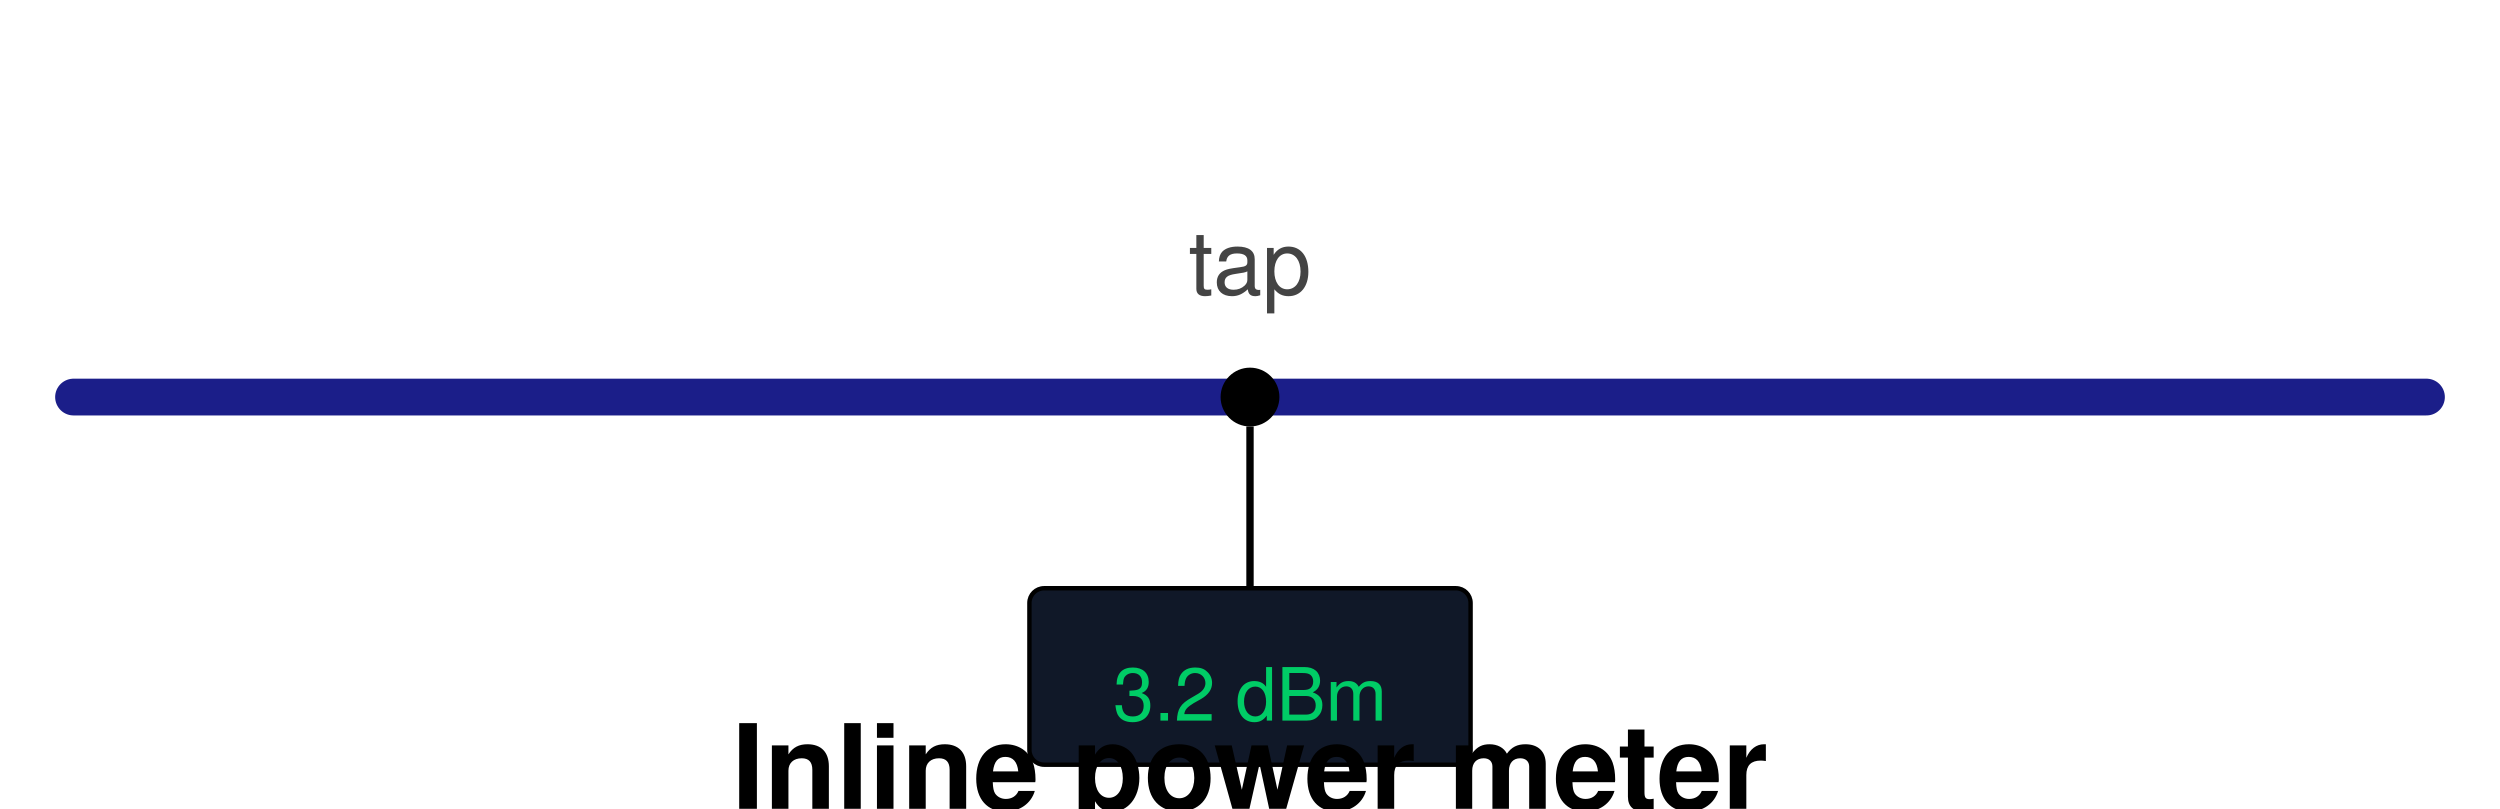
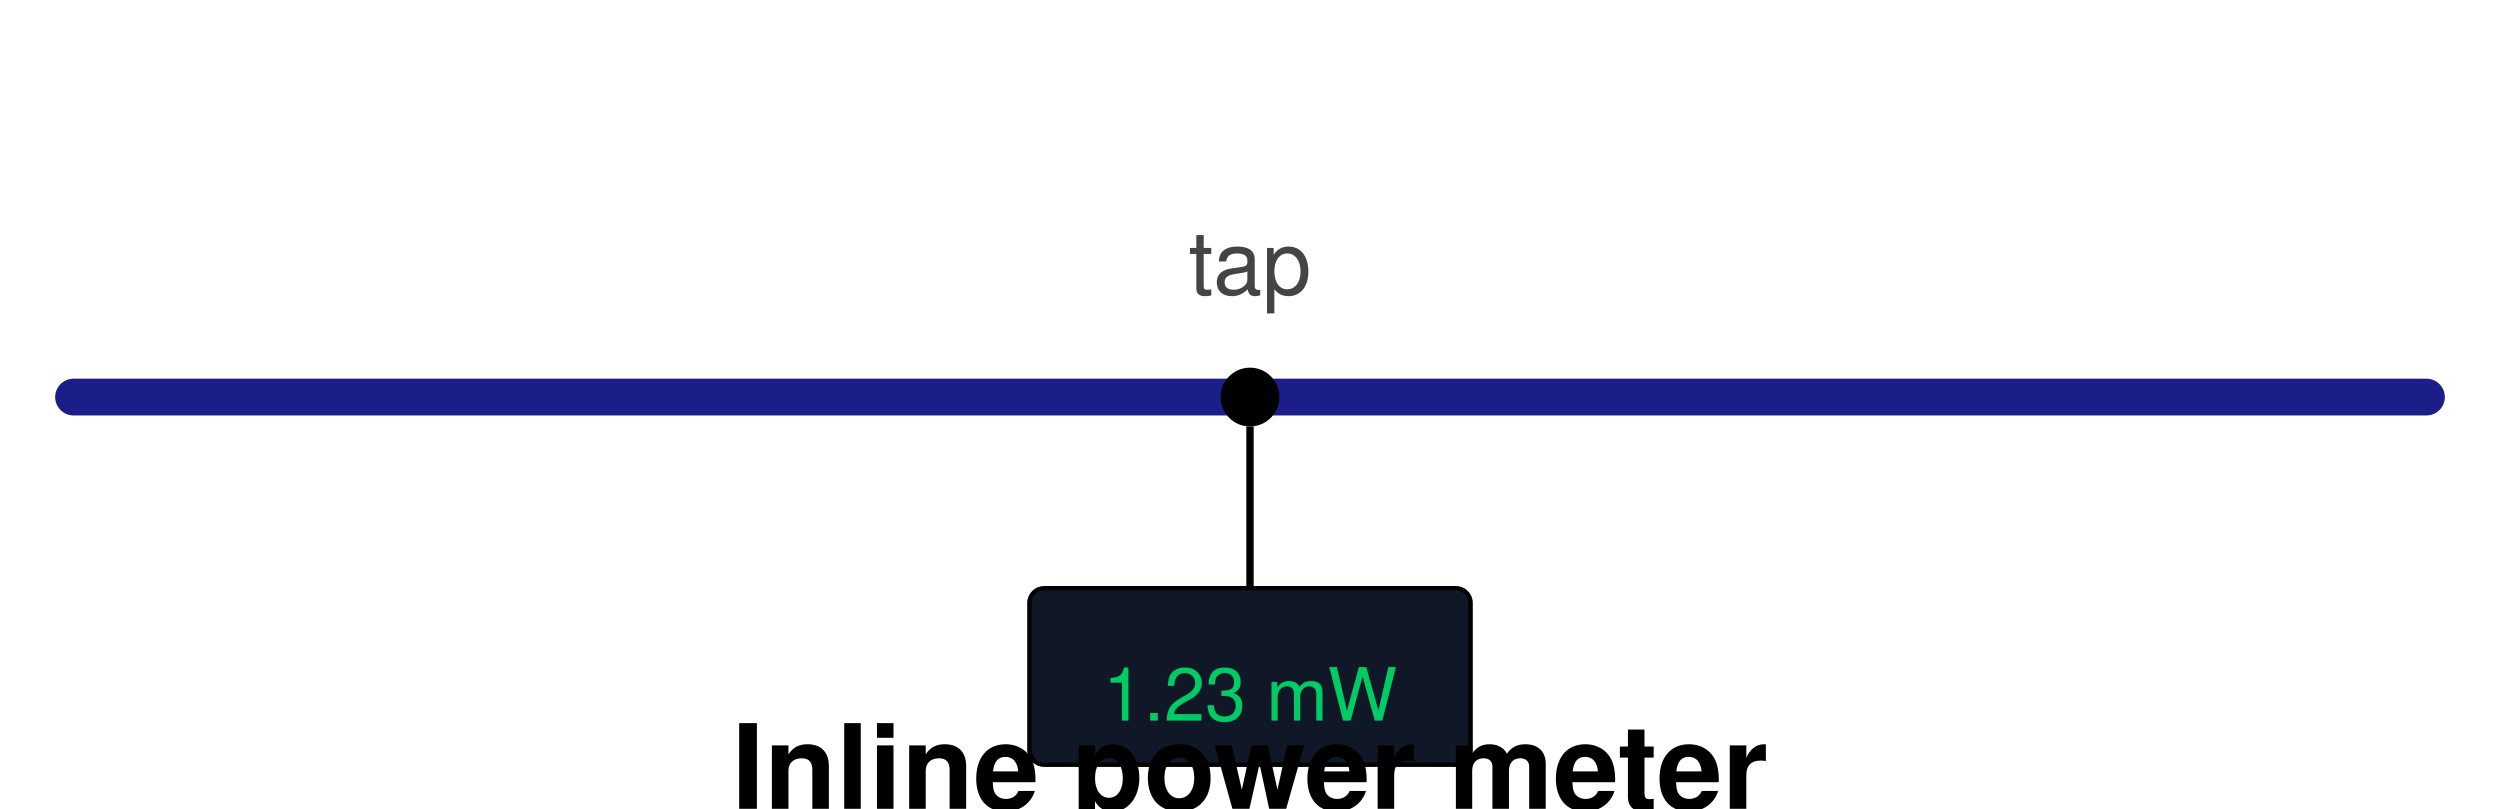
<svg xmlns="http://www.w3.org/2000/svg" viewBox="0 0 170 55" width="170" height="55">
  <defs>
    <marker id="arrowhead" markerWidth="6" markerHeight="4" refX="5" refY="2" orient="auto">
      <polygon points="0 0, 6 2, 0 4" fill="#000000" />
    </marker>
  </defs>
  <line x1="5" y1="27" x2="165" y2="27" stroke="#1B1E89" stroke-width="2.5" stroke-linecap="round" />
  <circle cx="85" cy="27" r="2" fill="#000000" />
  <line x1="85" y1="29" x2="85" y2="40" stroke="#000000" stroke-width="0.5" />
  <rect x="70" y="40" width="30" height="12" rx="1" fill="#101828" stroke="#000000" stroke-width="0.3" />
-   <text x="85" y="49" font-family="Helvetica, Arial, sans-serif" font-size="5" fill="#00CC66" text-anchor="middle">3.2 dBm</text>
+   <text x="85" y="49" font-family="Helvetica, Arial, sans-serif" font-size="5" fill="#00CC66" text-anchor="middle" data-display-readout="true">1.23 mW</text>
  <text x="85" y="20" font-family="Helvetica, Arial, sans-serif" font-size="6" fill="#444444" text-anchor="middle" font-weight="normal" font-style="normal">tap</text>
  <text x="85" y="55" font-family="Helvetica, Arial, sans-serif" font-size="8" fill="#000000" text-anchor="middle" font-weight="bold" font-style="normal">Inline power meter</text>
</svg>
